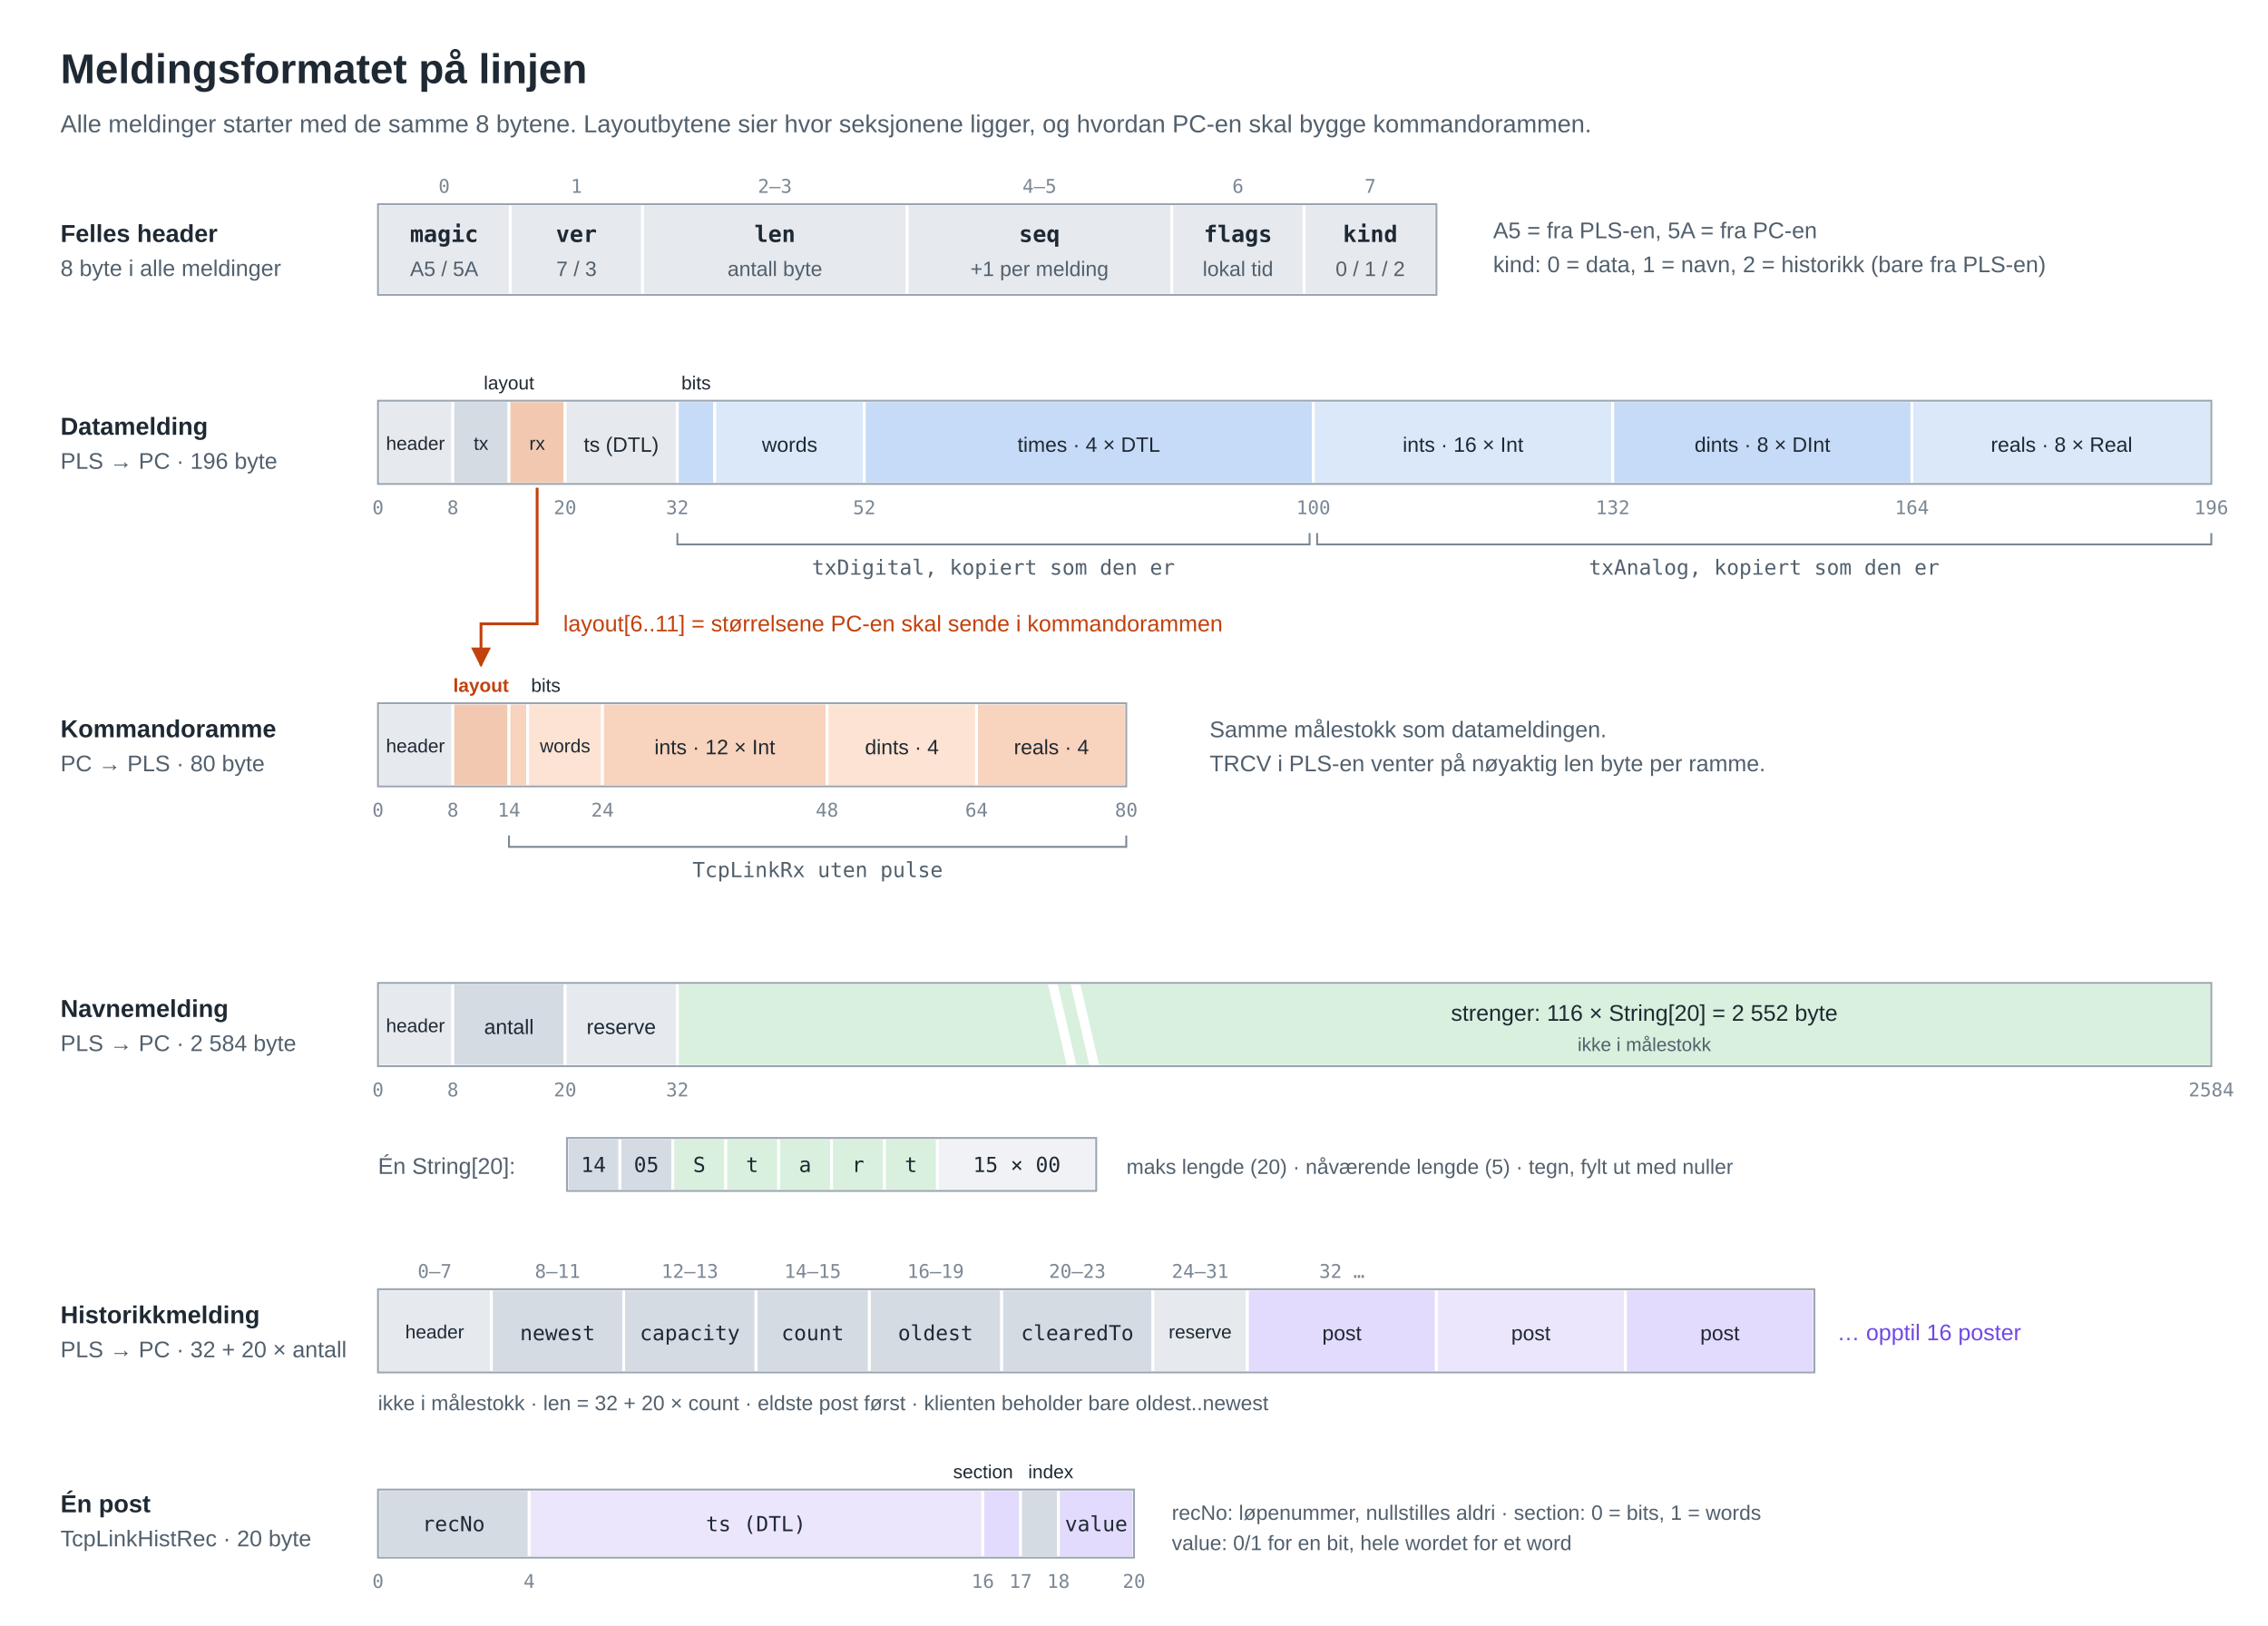
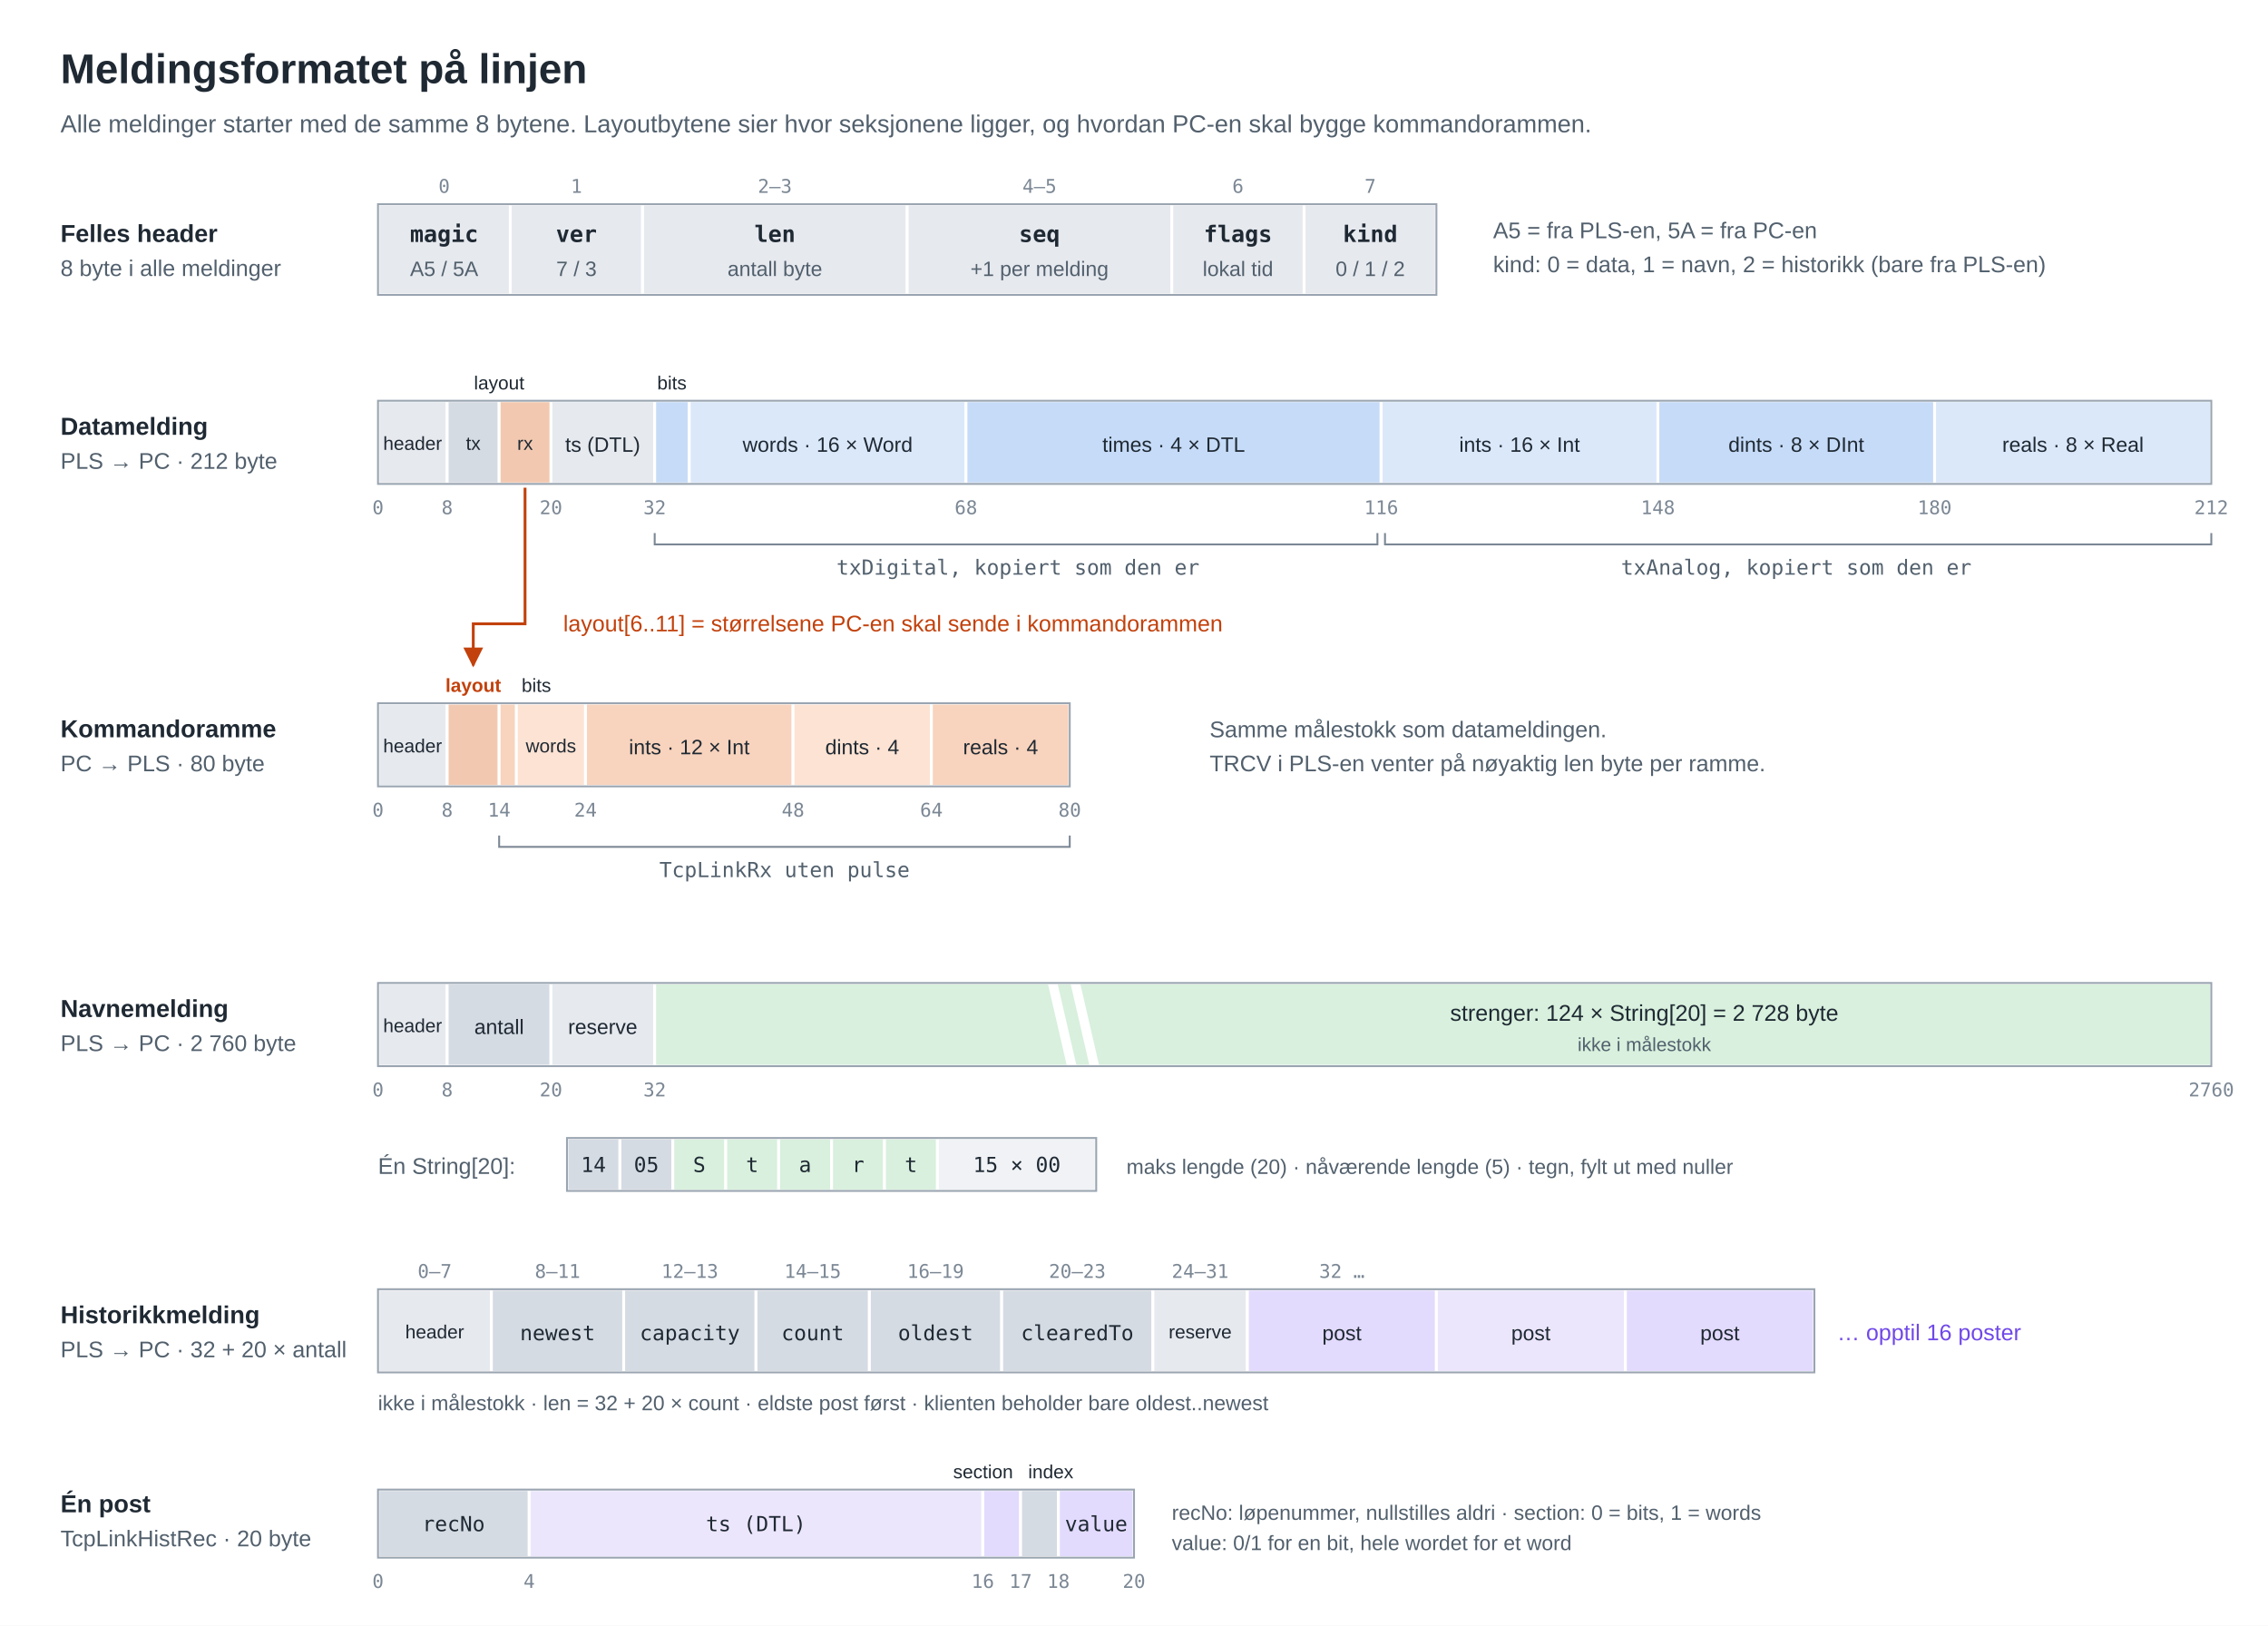
- <svg xmlns="http://www.w3.org/2000/svg" viewBox="0 0 1200 860" width="1200" height="860" role="img" aria-label="Meldingsformatet: alle meldinger starter med de samme 8 bytene. Datamelding 196 byte og kommandoramme 80 byte i samme målestokk, navnemelding 2584 byte, historikkmelding 32 + 20 byte per post. Layoutbytene 6 til 11 i datameldingen forteller PC-en størrelsene i kommandorammen." font-family="Segoe UI, Helvetica Neue, Arial, sans-serif">
+ <svg xmlns="http://www.w3.org/2000/svg" viewBox="0 0 1200 860" width="1200" height="860" role="img" aria-label="Meldingsformatet: alle meldinger starter med de samme 8 bytene. Datamelding 212 byte og kommandoramme 80 byte i samme målestokk, navnemelding 2760 byte, historikkmelding 32 + 20 byte per post. Layoutbytene 6 til 11 i datameldingen forteller PC-en størrelsene i kommandorammen." font-family="Segoe UI, Helvetica Neue, Arial, sans-serif">
  <defs>
    <marker id="a-orange" viewBox="0 0 10 10" refX="9" refY="5" markerWidth="7" markerHeight="7" orient="auto-start-reverse">
      <path d="M0,0 L10,5 L0,10 z" fill="#c2410c" />
    </marker>
  </defs>
  <rect width="1200" height="860" fill="#ffffff" />
  <text x="32" y="44" font-size="22" font-weight="700" fill="#1f2933">Meldingsformatet på linjen</text>
  <text x="32" y="70" font-size="13" fill="#52606d">Alle meldinger starter med de samme 8 bytene. Layoutbytene sier hvor seksjonene ligger, og hvordan PC-en skal bygge kommandorammen.</text>
  <text x="32" y="128" font-size="13" font-weight="700" fill="#1f2933">Felles header</text>
  <text x="32" y="146" font-size="12" fill="#52606d">8 byte i alle meldinger</text>
  <g font-family="Consolas, Menlo, monospace" font-size="10" fill="#7b8794" text-anchor="middle">
    <text x="235" y="102">0</text>
    <text x="305" y="102">1</text>
    <text x="410" y="102">2–3</text>
    <text x="550" y="102">4–5</text>
    <text x="655" y="102">6</text>
    <text x="725" y="102">7</text>
  </g>
  <g fill="#e6e9ee" stroke="#ffffff" stroke-width="1.5">
    <rect x="200" y="108" width="70" height="48" />
    <rect x="270" y="108" width="70" height="48" />
    <rect x="340" y="108" width="140" height="48" />
    <rect x="480" y="108" width="140" height="48" />
    <rect x="620" y="108" width="70" height="48" />
    <rect x="690" y="108" width="70" height="48" />
  </g>
  <rect x="200" y="108" width="560" height="48" fill="none" stroke="#9aa5b1" />
  <g text-anchor="middle">
    <g font-family="Consolas, Menlo, monospace" font-size="12" font-weight="700" fill="#1f2933">
      <text x="235" y="128">magic</text>
      <text x="305" y="128">ver</text>
      <text x="410" y="128">len</text>
      <text x="550" y="128">seq</text>
      <text x="655" y="128">flags</text>
      <text x="725" y="128">kind</text>
    </g>
    <g font-size="11" fill="#52606d">
      <text x="235" y="146">A5 / 5A</text>
      <text x="305" y="146">7 / 3</text>
      <text x="410" y="146">antall byte</text>
      <text x="550" y="146">+1 per melding</text>
      <text x="655" y="146">lokal tid</text>
      <text x="725" y="146">0 / 1 / 2</text>
    </g>
  </g>
  <text x="790" y="126" font-size="12" fill="#52606d">A5 = fra PLS-en, 5A = fra PC-en</text>
  <text x="790" y="144" font-size="12" fill="#52606d">kind: 0 = data, 1 = navn, 2 = historikk (bare fra PLS-en)</text>
  <text x="32" y="230" font-size="13" font-weight="700" fill="#1f2933">Datamelding</text>
-   <text x="32" y="248" font-size="12" fill="#52606d">PLS → PC · 196 byte</text>
-   <g stroke="#ffffff" stroke-width="1.5">
-     <rect x="200" y="212" width="39.6" height="44" fill="#e6e9ee" />
-     <rect x="239.6" y="212" width="29.7" height="44" fill="#d5dbe3" />
-     <rect x="269.3" y="212" width="29.7" height="44" fill="#f2c9b0" />
-     <rect x="299" y="212" width="59.4" height="44" fill="#e6e9ee" />
-     <rect x="358.4" y="212" width="19.8" height="44" fill="#c6dbf7" />
-     <rect x="378.2" y="212" width="79.1" height="44" fill="#dbe8fa" />
-     <rect x="457.3" y="212" width="237.6" height="44" fill="#c6dbf7" />
-     <rect x="694.9" y="212" width="158.4" height="44" fill="#dbe8fa" />
-     <rect x="853.3" y="212" width="158.3" height="44" fill="#c6dbf7" />
-     <rect x="1011.6" y="212" width="158.4" height="44" fill="#dbe8fa" />
+   <text x="32" y="248" font-size="12" fill="#52606d">PLS → PC · 212 byte</text>
+   <g stroke="#ffffff" stroke-width="1.5">
+     <rect x="200" y="212" width="36.6" height="44" fill="#e6e9ee" />
+     <rect x="236.6" y="212" width="27.5" height="44" fill="#d5dbe3" />
+     <rect x="264.1" y="212" width="27.5" height="44" fill="#f2c9b0" />
+     <rect x="291.5" y="212" width="54.9" height="44" fill="#e6e9ee" />
+     <rect x="346.4" y="212" width="18.3" height="44" fill="#c6dbf7" />
+     <rect x="364.7" y="212" width="146.4" height="44" fill="#dbe8fa" />
+     <rect x="511.1" y="212" width="219.6" height="44" fill="#c6dbf7" />
+     <rect x="730.8" y="212" width="146.4" height="44" fill="#dbe8fa" />
+     <rect x="877.2" y="212" width="146.4" height="44" fill="#c6dbf7" />
+     <rect x="1023.6" y="212" width="146.4" height="44" fill="#dbe8fa" />
  </g>
  <rect x="200" y="212" width="970" height="44" fill="none" stroke="#9aa5b1" />
  <g text-anchor="middle" fill="#1f2933">
-     <text x="219.8" y="238" font-size="10">header</text>
-     <text x="254.5" y="238" font-size="10">tx</text>
-     <text x="284.2" y="238" font-size="10">rx</text>
-     <text x="328.7" y="239" font-size="11">ts (DTL)</text>
-     <text x="417.8" y="239" font-size="11">words</text>
-     <text x="576.1" y="239" font-size="11">times · 4 × DTL</text>
-     <text x="774.1" y="239" font-size="11">ints · 16 × Int</text>
-     <text x="932.5" y="239" font-size="11">dints · 8 × DInt</text>
-     <text x="1090.8" y="239" font-size="11">reals · 8 × Real</text>
-   </g>
-   <text x="269.3" y="206" font-size="10" fill="#1f2933" text-anchor="middle">layout</text>
-   <text x="368.3" y="206" font-size="10" fill="#1f2933" text-anchor="middle">bits</text>
+     <text x="218.3" y="238" font-size="10">header</text>
+     <text x="250.4" y="238" font-size="10">tx</text>
+     <text x="277.8" y="238" font-size="10">rx</text>
+     <text x="318.9" y="239" font-size="11">ts (DTL)</text>
+     <text x="437.9" y="239" font-size="11">words · 16 × Word</text>
+     <text x="621" y="239" font-size="11">times · 4 × DTL</text>
+     <text x="804" y="239" font-size="11">ints · 16 × Int</text>
+     <text x="950.4" y="239" font-size="11">dints · 8 × DInt</text>
+     <text x="1096.8" y="239" font-size="11">reals · 8 × Real</text>
+   </g>
+   <text x="264.1" y="206" font-size="10" fill="#1f2933" text-anchor="middle">layout</text>
+   <text x="355.5" y="206" font-size="10" fill="#1f2933" text-anchor="middle">bits</text>
  <g font-family="Consolas, Menlo, monospace" font-size="10" fill="#7b8794" text-anchor="middle">
    <text x="200" y="272">0</text>
-     <text x="239.6" y="272">8</text>
-     <text x="299" y="272">20</text>
-     <text x="358.4" y="272">32</text>
-     <text x="457.3" y="272">52</text>
-     <text x="694.9" y="272">100</text>
-     <text x="853.3" y="272">132</text>
-     <text x="1011.6" y="272">164</text>
-     <text x="1170" y="272">196</text>
+     <text x="236.6" y="272">8</text>
+     <text x="291.5" y="272">20</text>
+     <text x="346.4" y="272">32</text>
+     <text x="511.1" y="272">68</text>
+     <text x="730.8" y="272">116</text>
+     <text x="877.2" y="272">148</text>
+     <text x="1023.6" y="272">180</text>
+     <text x="1170" y="272">212</text>
  </g>
  <g fill="none" stroke="#7b8794">
-     <path d="M358.4,282 V288 H692.9 V282" />
-     <path d="M696.9,282 V288 H1170 V282" />
+     <path d="M346.4,282 V288 H728.8 V282" />
+     <path d="M732.8,282 V288 H1170 V282" />
  </g>
  <g font-family="Consolas, Menlo, monospace" font-size="11" fill="#52606d" text-anchor="middle">
-     <text x="525.6" y="304">txDigital, kopiert som den er</text>
-     <text x="933.4" y="304">txAnalog, kopiert som den er</text>
-   </g>
-   <path d="M284.2,258 V330 H254.5 V352" fill="none" stroke="#c2410c" stroke-width="1.5" marker-end="url(#a-orange)" />
+     <text x="538.6" y="304">txDigital, kopiert som den er</text>
+     <text x="950.4" y="304">txAnalog, kopiert som den er</text>
+   </g>
+   <path d="M277.8,258 V330 H250.4 V352" fill="none" stroke="#c2410c" stroke-width="1.5" marker-end="url(#a-orange)" />
  <text x="298" y="334" font-size="12" fill="#c2410c">layout[6..11] = størrelsene PC-en skal sende i kommandorammen</text>
  <text x="32" y="390" font-size="13" font-weight="700" fill="#1f2933">Kommandoramme</text>
  <text x="32" y="408" font-size="12" fill="#52606d">PC → PLS · 80 byte</text>
  <g stroke="#ffffff" stroke-width="1.5">
-     <rect x="200" y="372" width="39.6" height="44" fill="#e6e9ee" />
-     <rect x="239.6" y="372" width="29.7" height="44" fill="#f2c9b0" />
-     <rect x="269.3" y="372" width="9.9" height="44" fill="#f8d3bd" />
-     <rect x="279.2" y="372" width="39.6" height="44" fill="#fde3d3" />
-     <rect x="318.8" y="372" width="118.8" height="44" fill="#f8d3bd" />
-     <rect x="437.6" y="372" width="79.1" height="44" fill="#fde3d3" />
-     <rect x="516.7" y="372" width="79.2" height="44" fill="#f8d3bd" />
-   </g>
-   <rect x="200" y="372" width="395.9" height="44" fill="none" stroke="#9aa5b1" />
-   <g text-anchor="middle" fill="#1f2933">
-     <text x="219.8" y="398" font-size="10">header</text>
-     <text x="299" y="398" font-size="10">words</text>
-     <text x="378.2" y="399" font-size="11">ints · 12 × Int</text>
-     <text x="477.2" y="399" font-size="11">dints · 4</text>
-     <text x="556.3" y="399" font-size="11">reals · 4</text>
-   </g>
-   <text x="254.5" y="366" font-size="10" font-weight="700" fill="#c2410c" text-anchor="middle">layout</text>
-   <text x="281" y="366" font-size="10" fill="#1f2933">bits</text>
+     <rect x="200" y="372" width="36.6" height="44" fill="#e6e9ee" />
+     <rect x="236.6" y="372" width="27.5" height="44" fill="#f2c9b0" />
+     <rect x="264.1" y="372" width="9.2" height="44" fill="#f8d3bd" />
+     <rect x="273.2" y="372" width="36.6" height="44" fill="#fde3d3" />
+     <rect x="309.8" y="372" width="109.8" height="44" fill="#f8d3bd" />
+     <rect x="419.6" y="372" width="73.2" height="44" fill="#fde3d3" />
+     <rect x="492.8" y="372" width="73.2" height="44" fill="#f8d3bd" />
+   </g>
+   <rect x="200" y="372" width="366" height="44" fill="none" stroke="#9aa5b1" />
+   <g text-anchor="middle" fill="#1f2933">
+     <text x="218.3" y="398" font-size="10">header</text>
+     <text x="291.5" y="398" font-size="10">words</text>
+     <text x="364.7" y="399" font-size="11">ints · 12 × Int</text>
+     <text x="456.2" y="399" font-size="11">dints · 4</text>
+     <text x="529.4" y="399" font-size="11">reals · 4</text>
+   </g>
+   <text x="250.4" y="366" font-size="10" font-weight="700" fill="#c2410c" text-anchor="middle">layout</text>
+   <text x="276" y="366" font-size="10" fill="#1f2933">bits</text>
  <g font-family="Consolas, Menlo, monospace" font-size="10" fill="#7b8794" text-anchor="middle">
    <text x="200" y="432">0</text>
-     <text x="239.6" y="432">8</text>
-     <text x="269.3" y="432">14</text>
-     <text x="318.8" y="432">24</text>
-     <text x="437.6" y="432">48</text>
-     <text x="516.7" y="432">64</text>
-     <text x="595.9" y="432">80</text>
-   </g>
-   <path d="M269.3,442 V448 H595.9 V442" fill="none" stroke="#7b8794" />
-   <text x="432.6" y="464" font-family="Consolas, Menlo, monospace" font-size="11" fill="#52606d" text-anchor="middle">TcpLinkRx uten pulse</text>
+     <text x="236.6" y="432">8</text>
+     <text x="264.1" y="432">14</text>
+     <text x="309.8" y="432">24</text>
+     <text x="419.6" y="432">48</text>
+     <text x="492.8" y="432">64</text>
+     <text x="566" y="432">80</text>
+   </g>
+   <path d="M264.1,442 V448 H566 V442" fill="none" stroke="#7b8794" />
+   <text x="415.1" y="464" font-family="Consolas, Menlo, monospace" font-size="11" fill="#52606d" text-anchor="middle">TcpLinkRx uten pulse</text>
  <text x="640" y="390" font-size="12" fill="#52606d">Samme målestokk som datameldingen.</text>
  <text x="640" y="408" font-size="12" fill="#52606d">TRCV i PLS-en venter på nøyaktig len byte per ramme.</text>
  <text x="32" y="538" font-size="13" font-weight="700" fill="#1f2933">Navnemelding</text>
-   <text x="32" y="556" font-size="12" fill="#52606d">PLS → PC · 2 584 byte</text>
-   <g stroke="#ffffff" stroke-width="1.5">
-     <rect x="200" y="520" width="39.6" height="44" fill="#e6e9ee" />
-     <rect x="239.6" y="520" width="59.4" height="44" fill="#d5dbe3" />
-     <rect x="299" y="520" width="59.4" height="44" fill="#e6e9ee" />
-     <rect x="358.4" y="520" width="811.6" height="44" fill="#d8f0dd" />
+   <text x="32" y="556" font-size="12" fill="#52606d">PLS → PC · 2 760 byte</text>
+   <g stroke="#ffffff" stroke-width="1.5">
+     <rect x="200" y="520" width="36.6" height="44" fill="#e6e9ee" />
+     <rect x="236.6" y="520" width="54.9" height="44" fill="#d5dbe3" />
+     <rect x="291.5" y="520" width="54.9" height="44" fill="#e6e9ee" />
+     <rect x="346.4" y="520" width="823.6" height="44" fill="#d8f0dd" />
  </g>
  <g stroke="#ffffff" stroke-width="5">
    <line x1="556" y1="516" x2="568" y2="568" />
    <line x1="568" y1="516" x2="580" y2="568" />
  </g>
  <rect x="200" y="520" width="970" height="44" fill="none" stroke="#9aa5b1" />
  <g text-anchor="middle" fill="#1f2933">
-     <text x="219.8" y="546" font-size="10">header</text>
-     <text x="269.3" y="547" font-size="11">antall</text>
-     <text x="328.7" y="547" font-size="11">reserve</text>
-     <text x="870" y="540" font-size="12">strenger: 116 × String[20] = 2 552 byte</text>
+     <text x="218.3" y="546" font-size="10">header</text>
+     <text x="264.1" y="547" font-size="11">antall</text>
+     <text x="318.9" y="547" font-size="11">reserve</text>
+     <text x="870" y="540" font-size="12">strenger: 124 × String[20] = 2 728 byte</text>
    <text x="870" y="556" font-size="10" fill="#52606d">ikke i målestokk</text>
  </g>
  <g font-family="Consolas, Menlo, monospace" font-size="10" fill="#7b8794" text-anchor="middle">
    <text x="200" y="580">0</text>
-     <text x="239.6" y="580">8</text>
-     <text x="299" y="580">20</text>
-     <text x="358.4" y="580">32</text>
-     <text x="1170" y="580">2584</text>
+     <text x="236.6" y="580">8</text>
+     <text x="291.5" y="580">20</text>
+     <text x="346.4" y="580">32</text>
+     <text x="1170" y="580">2760</text>
  </g>
  <text x="200" y="621" font-size="12" fill="#52606d">Én String[20]:</text>
  <g stroke="#ffffff" stroke-width="1.5">
    <rect x="300" y="602" width="28" height="28" fill="#d5dbe3" />
    <rect x="328" y="602" width="28" height="28" fill="#d5dbe3" />
    <rect x="356" y="602" width="28" height="28" fill="#d8f0dd" />
    <rect x="384" y="602" width="28" height="28" fill="#d8f0dd" />
    <rect x="412" y="602" width="28" height="28" fill="#d8f0dd" />
    <rect x="440" y="602" width="28" height="28" fill="#d8f0dd" />
    <rect x="468" y="602" width="28" height="28" fill="#d8f0dd" />
    <rect x="496" y="602" width="84" height="28" fill="#f0f2f5" />
  </g>
  <rect x="300" y="602" width="280" height="28" fill="none" stroke="#9aa5b1" />
  <g font-family="Consolas, Menlo, monospace" font-size="11" fill="#1f2933" text-anchor="middle">
    <text x="314" y="620">14</text>
    <text x="342" y="620">05</text>
    <text x="370" y="620">S</text>
    <text x="398" y="620">t</text>
    <text x="426" y="620">a</text>
    <text x="454" y="620">r</text>
    <text x="482" y="620">t</text>
    <text x="538" y="620">15 × 00</text>
  </g>
  <text x="596" y="621" font-size="11" fill="#52606d">maks lengde (20) · nåværende lengde (5) · tegn, fylt ut med nuller</text>
  <text x="32" y="700" font-size="13" font-weight="700" fill="#1f2933">Historikkmelding</text>
  <text x="32" y="718" font-size="12" fill="#52606d">PLS → PC · 32 + 20 × antall</text>
  <g font-family="Consolas, Menlo, monospace" font-size="10" fill="#7b8794" text-anchor="middle">
    <text x="230" y="676">0–7</text>
    <text x="295" y="676">8–11</text>
    <text x="365" y="676">12–13</text>
    <text x="430" y="676">14–15</text>
    <text x="495" y="676">16–19</text>
    <text x="570" y="676">20–23</text>
    <text x="635" y="676">24–31</text>
    <text x="710" y="676">32 …</text>
  </g>
  <g stroke="#ffffff" stroke-width="1.5">
    <rect x="200" y="682" width="60" height="44" fill="#e6e9ee" />
    <rect x="260" y="682" width="70" height="44" fill="#d5dbe3" />
    <rect x="330" y="682" width="70" height="44" fill="#d5dbe3" />
    <rect x="400" y="682" width="60" height="44" fill="#d5dbe3" />
    <rect x="460" y="682" width="70" height="44" fill="#d5dbe3" />
    <rect x="530" y="682" width="80" height="44" fill="#d5dbe3" />
    <rect x="610" y="682" width="50" height="44" fill="#e6e9ee" />
    <rect x="660" y="682" width="100" height="44" fill="#e3dbfd" />
    <rect x="760" y="682" width="100" height="44" fill="#ece6fd" />
    <rect x="860" y="682" width="100" height="44" fill="#e3dbfd" />
  </g>
  <rect x="200" y="682" width="760" height="44" fill="none" stroke="#9aa5b1" />
  <g text-anchor="middle" fill="#1f2933">
    <text x="230" y="708" font-size="10">header</text>
    <text x="295" y="709" font-size="11" font-family="Consolas, Menlo, monospace">newest</text>
    <text x="365" y="709" font-size="11" font-family="Consolas, Menlo, monospace">capacity</text>
    <text x="430" y="709" font-size="11" font-family="Consolas, Menlo, monospace">count</text>
    <text x="495" y="709" font-size="11" font-family="Consolas, Menlo, monospace">oldest</text>
    <text x="570" y="709" font-size="11" font-family="Consolas, Menlo, monospace">clearedTo</text>
    <text x="635" y="708" font-size="10">reserve</text>
    <text x="710" y="709" font-size="11">post</text>
    <text x="810" y="709" font-size="11">post</text>
    <text x="910" y="709" font-size="11">post</text>
  </g>
  <text x="972" y="709" font-size="12" fill="#7048e8">… opptil 16 poster</text>
  <text x="200" y="746" font-size="11" fill="#52606d">ikke i målestokk · len = 32 + 20 × count · eldste post først · klienten beholder bare oldest..newest</text>
  <text x="32" y="800" font-size="13" font-weight="700" fill="#1f2933">Én post</text>
  <text x="32" y="818" font-size="12" fill="#52606d">TcpLinkHistRec · 20 byte</text>
  <text x="536" y="782" font-size="10" fill="#1f2933" text-anchor="end">section</text>
  <text x="544" y="782" font-size="10" fill="#1f2933">index</text>
  <g stroke="#ffffff" stroke-width="1.5">
    <rect x="200" y="788" width="80" height="36" fill="#d5dbe3" />
    <rect x="280" y="788" width="240" height="36" fill="#ece6fd" />
    <rect x="520" y="788" width="20" height="36" fill="#e3dbfd" />
    <rect x="540" y="788" width="20" height="36" fill="#d5dbe3" />
    <rect x="560" y="788" width="40" height="36" fill="#e3dbfd" />
  </g>
  <rect x="200" y="788" width="400" height="36" fill="none" stroke="#9aa5b1" />
  <g text-anchor="middle" fill="#1f2933" font-family="Consolas, Menlo, monospace" font-size="11">
    <text x="240" y="810">recNo</text>
    <text x="400" y="810">ts (DTL)</text>
    <text x="580" y="810">value</text>
  </g>
  <g font-family="Consolas, Menlo, monospace" font-size="10" fill="#7b8794" text-anchor="middle">
    <text x="200" y="840">0</text>
    <text x="280" y="840">4</text>
    <text x="520" y="840">16</text>
    <text x="540" y="840">17</text>
    <text x="560" y="840">18</text>
    <text x="600" y="840">20</text>
  </g>
  <text x="620" y="804" font-size="11" fill="#52606d">recNo: løpenummer, nullstilles aldri · section: 0 = bits, 1 = words</text>
  <text x="620" y="820" font-size="11" fill="#52606d">value: 0/1 for en bit, hele wordet for et word</text>
</svg>
